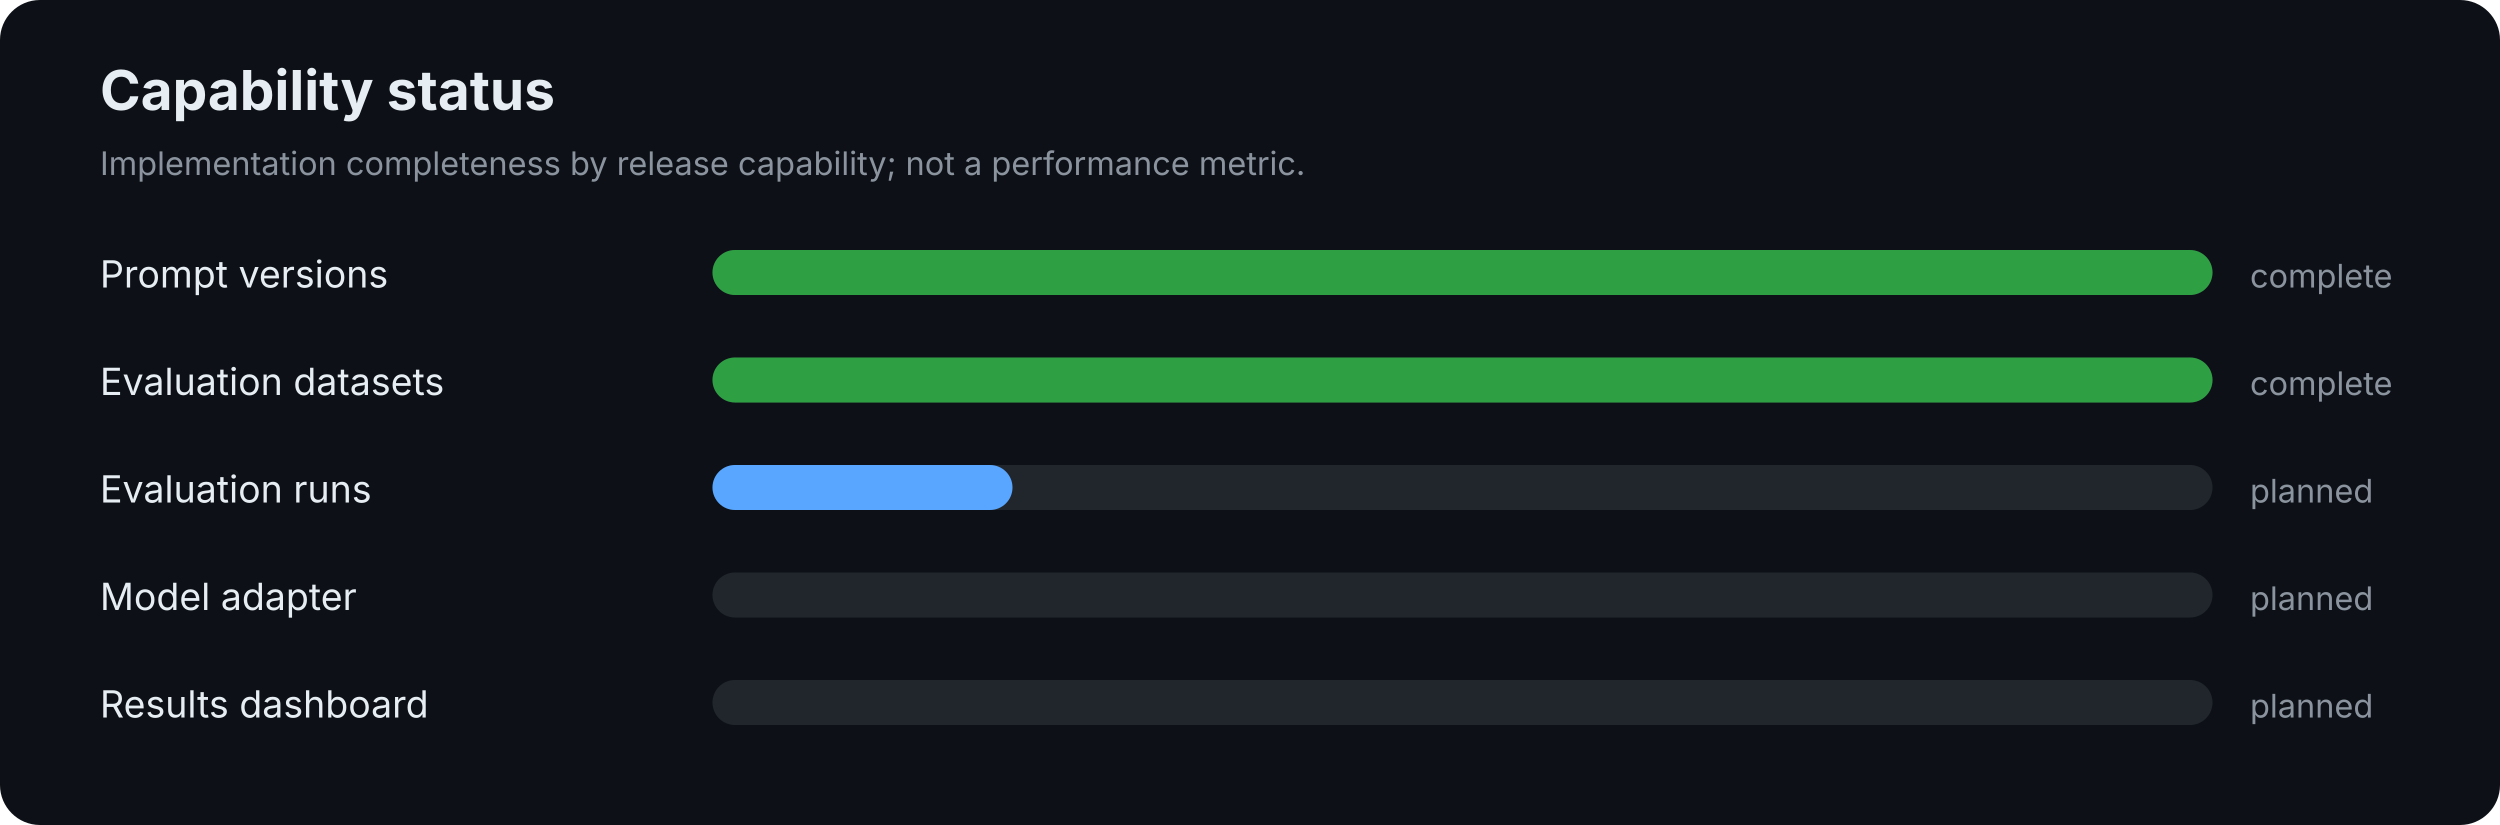
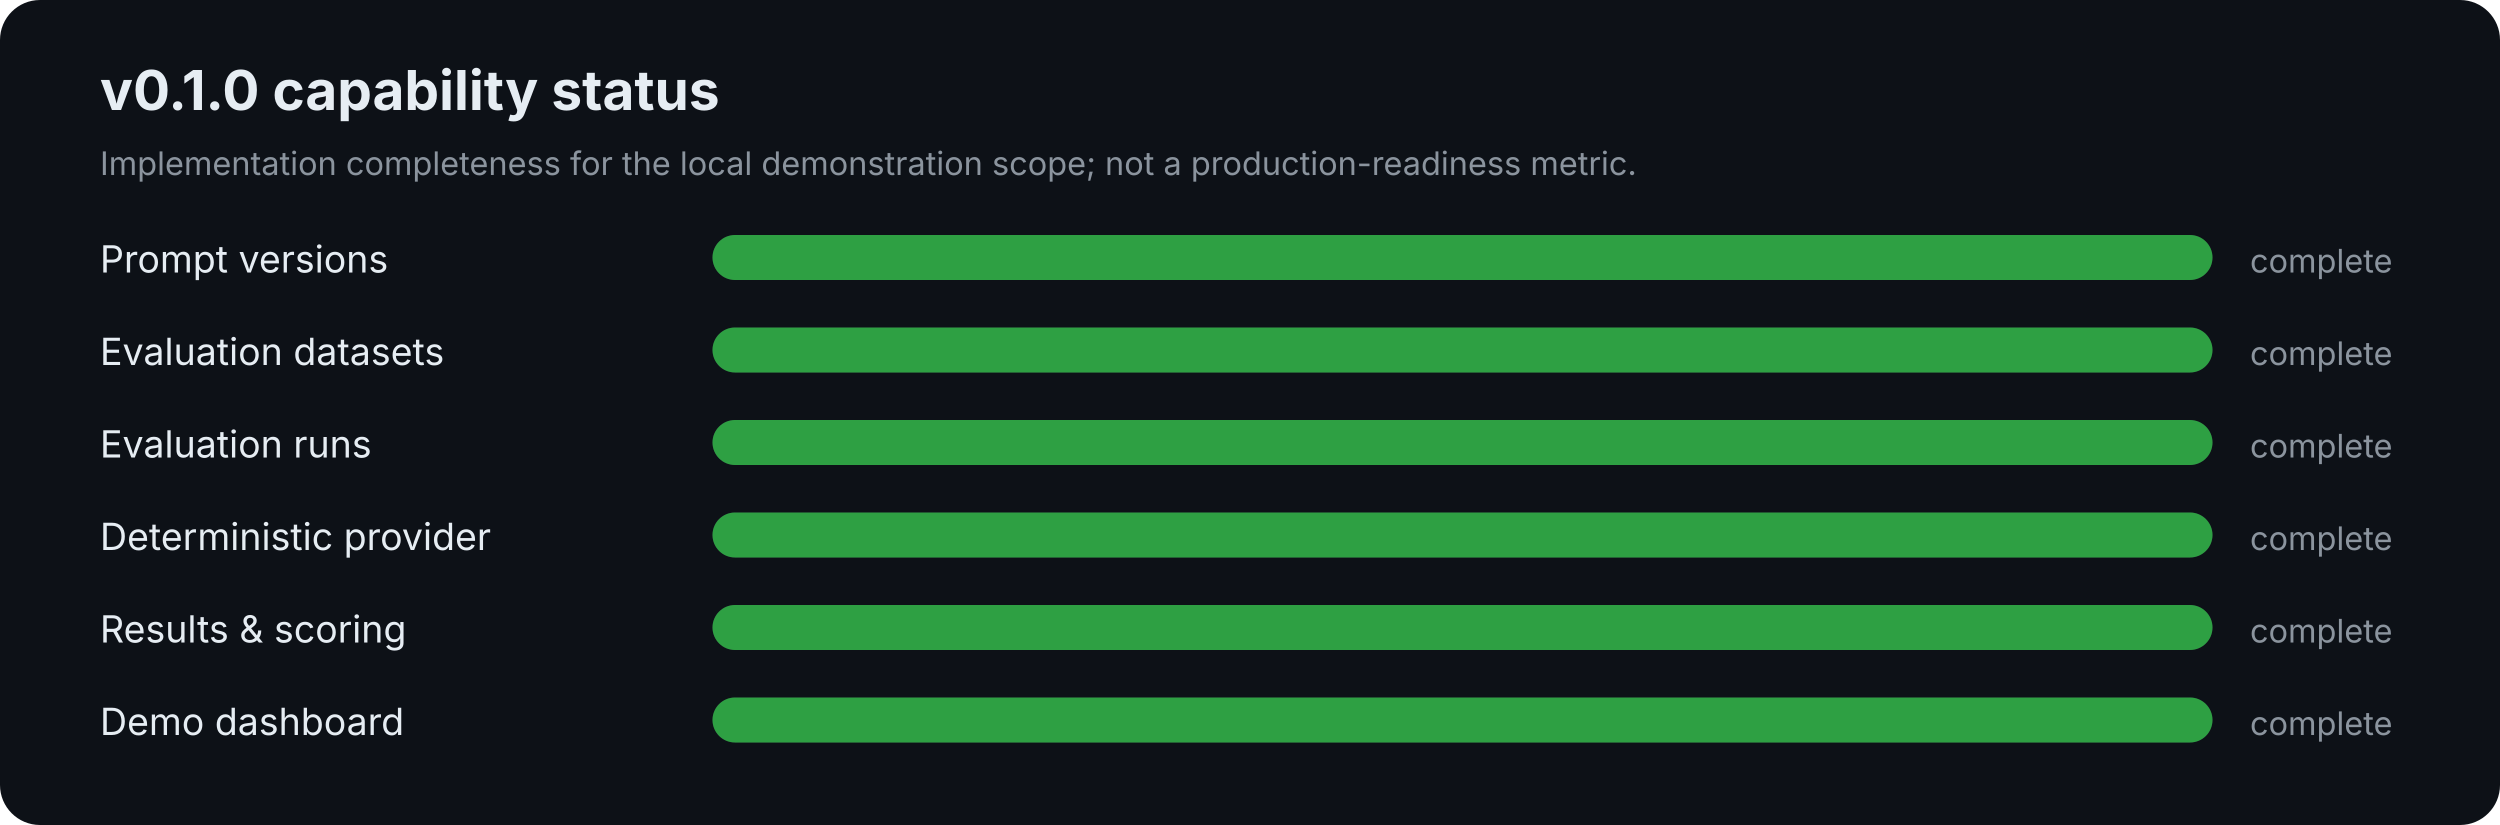
<svg xmlns="http://www.w3.org/2000/svg" width="1000" height="330" viewBox="0 0 1000 330" role="img" aria-labelledby="title desc">
-   <style>text{font-family:-apple-system,BlinkMacSystemFont,'Segoe UI',sans-serif;fill:#e6edf3}.title{font-size:22px;font-weight:700}.label{font-size:15px}.small{font-size:13px;fill:#8b949e}.track{fill:#21262d}.done{fill:#2ea043}.planned{fill:#58a6ff}</style>
+   <style>text{font-family:-apple-system,BlinkMacSystemFont,'Segoe UI',sans-serif;fill:#e6edf3}.title{font-size:22px;font-weight:700}.label{font-size:15px}.small{font-size:13px;fill:#8b949e}.track{fill:#21262d}.done{fill:#2ea043}</style>
  <rect width="1000" height="330" rx="16" fill="#0d1117" />
-   <text x="40" y="44" class="title">Capability status</text>
-   <text x="40" y="70" class="small">Implementation completeness by release capability; not a performance metric.</text>
-   <g transform="translate(40 100)">
+   <text x="40" y="44" class="title">v0.1.0 capability status</text>
+   <text x="40" y="70" class="small">Implementation completeness for the local demonstration scope; not a production-readiness metric.</text>
+   <g transform="translate(40 94)">
    <text y="15" class="label">Prompt versions</text>
    <rect x="245" y="0" width="600" height="18" rx="9" class="track" />
    <rect x="245" y="0" width="600" height="18" rx="9" class="done" />
    <text x="860" y="15" class="small">complete</text>
-     <text y="58" class="label">Evaluation datasets</text>
-     <rect x="245" y="43" width="600" height="18" rx="9" class="track" />
-     <rect x="245" y="43" width="600" height="18" rx="9" class="done" />
-     <text x="860" y="58" class="small">complete</text>
-     <text y="101" class="label">Evaluation runs</text>
-     <rect x="245" y="86" width="600" height="18" rx="9" class="track" />
-     <rect x="245" y="86" width="120" height="18" rx="9" class="planned" />
-     <text x="860" y="101" class="small">planned</text>
-     <text y="144" class="label">Model adapter</text>
-     <rect x="245" y="129" width="600" height="18" rx="9" class="track" />
-     <text x="860" y="144" class="small">planned</text>
-     <text y="187" class="label">Results dashboard</text>
-     <rect x="245" y="172" width="600" height="18" rx="9" class="track" />
-     <text x="860" y="187" class="small">planned</text>
+     <text y="52" class="label">Evaluation datasets</text>
+     <rect x="245" y="37" width="600" height="18" rx="9" class="track" />
+     <rect x="245" y="37" width="600" height="18" rx="9" class="done" />
+     <text x="860" y="52" class="small">complete</text>
+     <text y="89" class="label">Evaluation runs</text>
+     <rect x="245" y="74" width="600" height="18" rx="9" class="track" />
+     <rect x="245" y="74" width="600" height="18" rx="9" class="done" />
+     <text x="860" y="89" class="small">complete</text>
+     <text y="126" class="label">Deterministic provider</text>
+     <rect x="245" y="111" width="600" height="18" rx="9" class="track" />
+     <rect x="245" y="111" width="600" height="18" rx="9" class="done" />
+     <text x="860" y="126" class="small">complete</text>
+     <text y="163" class="label">Results &amp; scoring</text>
+     <rect x="245" y="148" width="600" height="18" rx="9" class="track" />
+     <rect x="245" y="148" width="600" height="18" rx="9" class="done" />
+     <text x="860" y="163" class="small">complete</text>
+     <text y="200" class="label">Demo dashboard</text>
+     <rect x="245" y="185" width="600" height="18" rx="9" class="track" />
+     <rect x="245" y="185" width="600" height="18" rx="9" class="done" />
+     <text x="860" y="200" class="small">complete</text>
  </g>
</svg>
